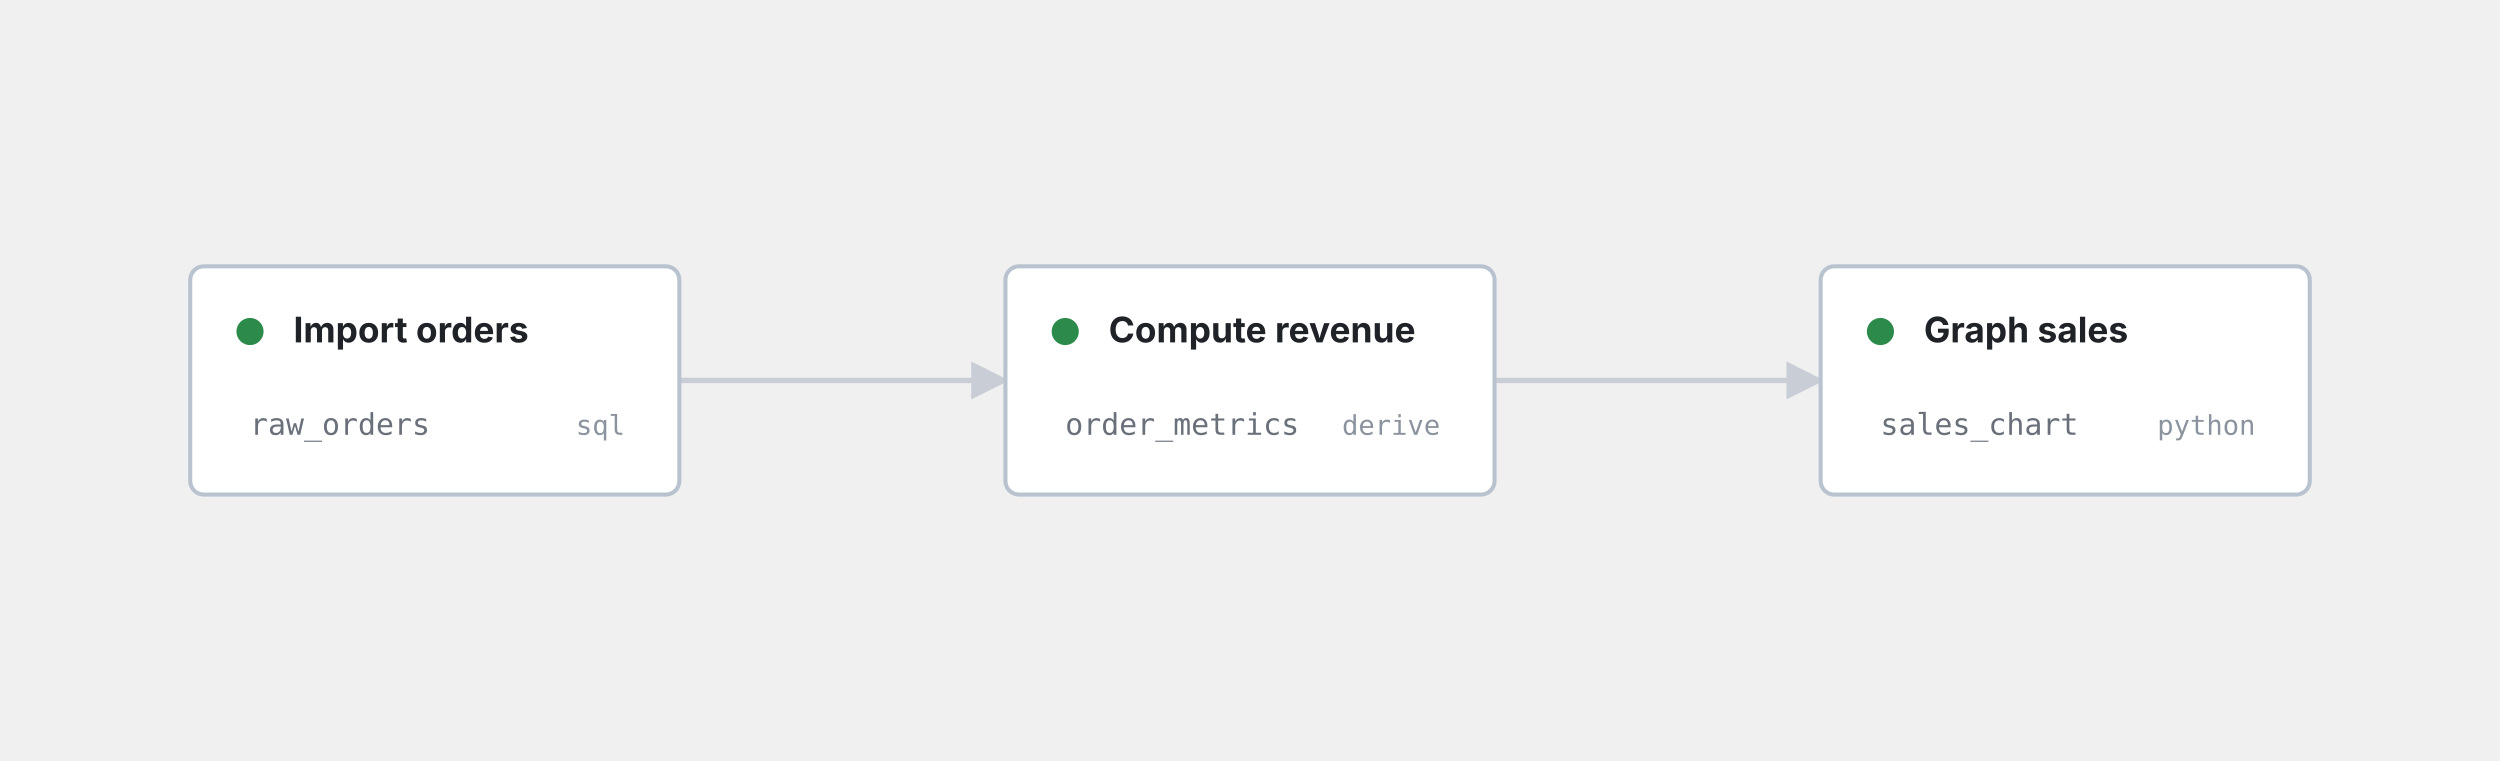
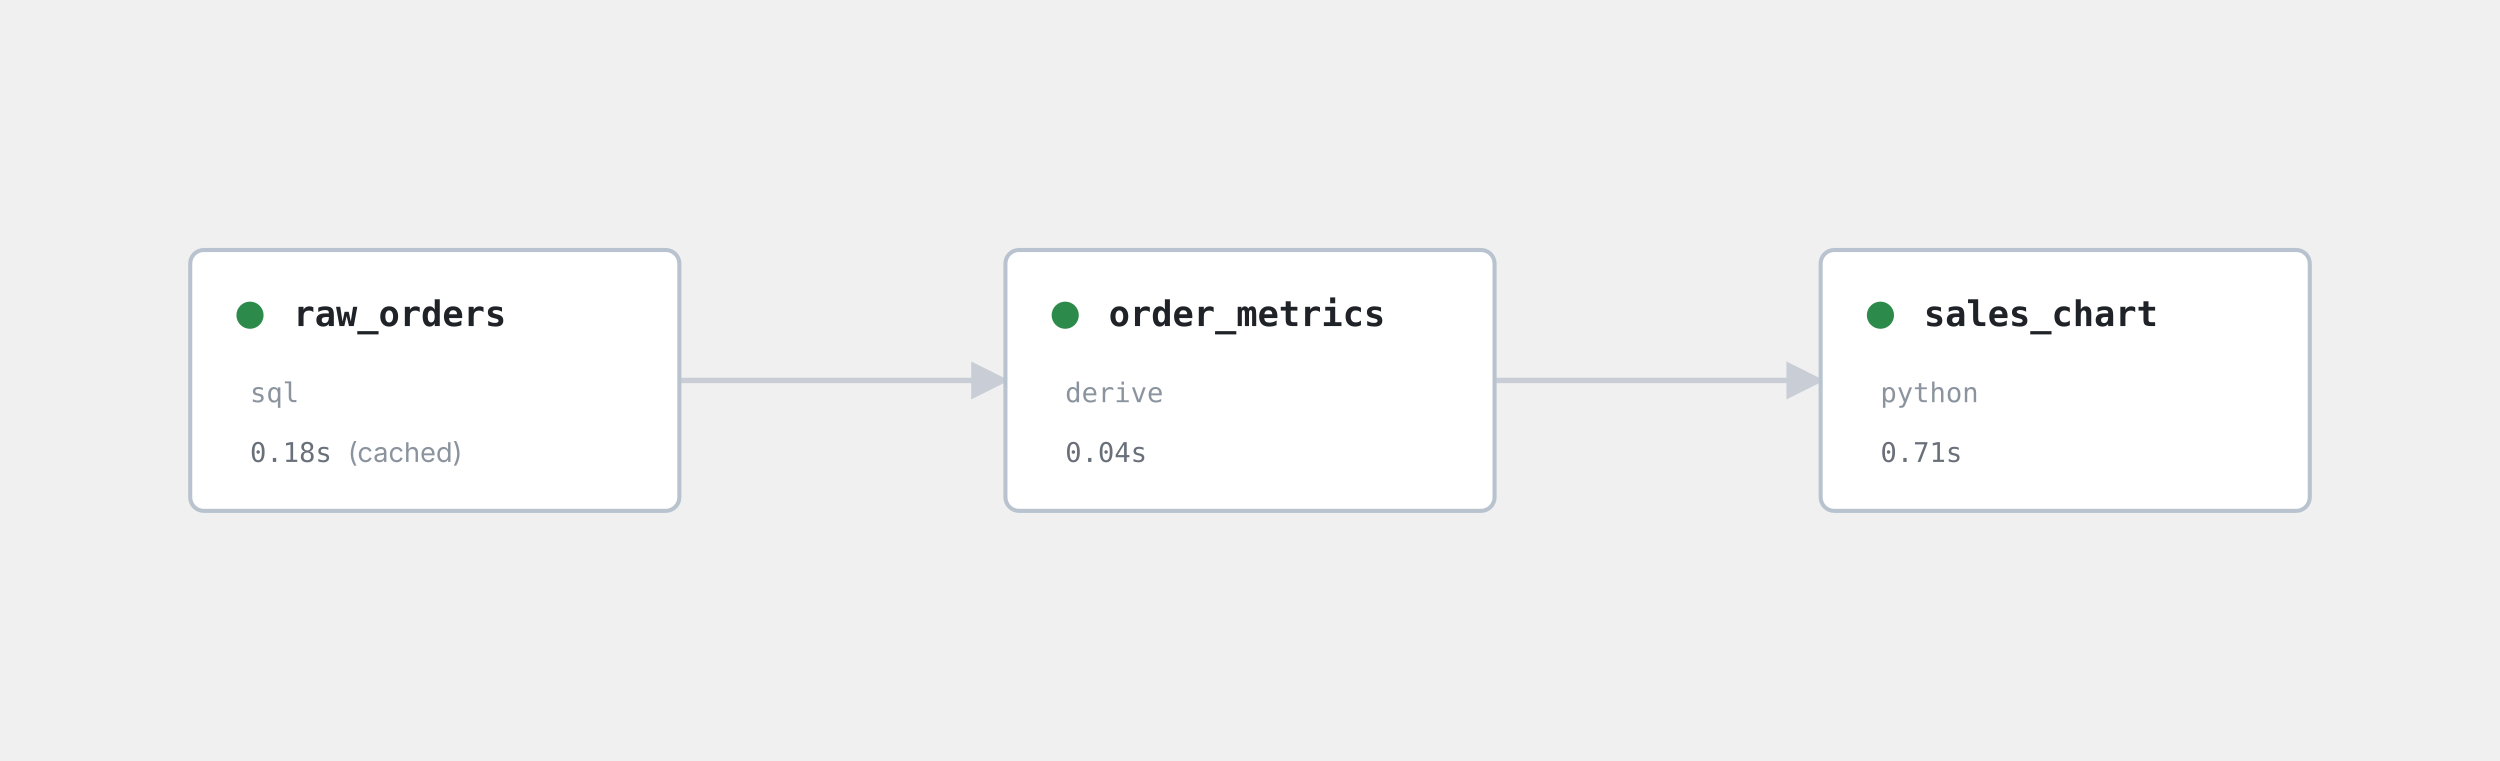
<svg xmlns="http://www.w3.org/2000/svg" width="920" height="280" viewBox="0 0 920 280" role="img" aria-labelledby="title desc">
  <defs>
    <marker id="arrow" viewBox="0 0 10 10" refX="9" refY="5" markerWidth="7" markerHeight="7" orient="auto-start-reverse">
      <path d="M 0 0 L 10 5 L 0 10 z" fill="#c9ced6" />
    </marker>
  </defs>
  <path d="M 250 140 C 300 140, 320 140, 370 140" fill="none" stroke="#c9ced6" stroke-width="2" marker-end="url(#arrow)" />
  <path d="M 550 140 C 600 140, 620 140, 670 140" fill="none" stroke="#c9ced6" stroke-width="2" marker-end="url(#arrow)" />
  <g font-family="Inter, ui-sans-serif, system-ui, sans-serif">
-     <g transform="translate(70, 98)">
-       <rect width="180" height="84" rx="5" fill="#ffffff" stroke="#b8c3cf" stroke-width="1.5" />
+     <g transform="translate(70, 92)">
+       <rect width="180" height="96" rx="5" fill="#ffffff" stroke="#b8c3cf" stroke-width="1.5" />
      <circle cx="22" cy="24" r="5" fill="#2c8a4a" />
-       <text x="38" y="28" font-size="13" font-weight="700" fill="#1f2328">Import orders</text>
-       <text x="22" y="62" font-family="ui-monospace, SFMono-Regular, Menlo, monospace" font-size="11" fill="#69707a">raw_orders</text>
-       <text x="160" y="62" text-anchor="end" font-family="ui-monospace, SFMono-Regular, Menlo, monospace" font-size="10" fill="#8b949e">sql</text>
+       <text x="38" y="28" font-family="ui-monospace, SFMono-Regular, Menlo, monospace" font-size="13" font-weight="700" fill="#1f2328">raw_orders</text>
+       <text x="22" y="56" font-family="ui-monospace, SFMono-Regular, Menlo, monospace" font-size="10" fill="#8b949e">sql</text>
+       <text x="22" y="78" font-family="ui-monospace, SFMono-Regular, Menlo, monospace" font-size="10" fill="#69707a">0.18s</text>
+       <text x="58" y="78" font-size="10" fill="#8b949e">(cached)</text>
    </g>
-     <g transform="translate(370, 98)">
-       <rect width="180" height="84" rx="5" fill="#ffffff" stroke="#b8c3cf" stroke-width="1.5" />
+     <g transform="translate(370, 92)">
+       <rect width="180" height="96" rx="5" fill="#ffffff" stroke="#b8c3cf" stroke-width="1.5" />
      <circle cx="22" cy="24" r="5" fill="#2c8a4a" />
-       <text x="38" y="28" font-size="13" font-weight="700" fill="#1f2328">Compute revenue</text>
-       <text x="22" y="62" font-family="ui-monospace, SFMono-Regular, Menlo, monospace" font-size="11" fill="#69707a">order_metrics</text>
-       <text x="160" y="62" text-anchor="end" font-family="ui-monospace, SFMono-Regular, Menlo, monospace" font-size="10" fill="#8b949e">derive</text>
+       <text x="38" y="28" font-family="ui-monospace, SFMono-Regular, Menlo, monospace" font-size="13" font-weight="700" fill="#1f2328">order_metrics</text>
+       <text x="22" y="56" font-family="ui-monospace, SFMono-Regular, Menlo, monospace" font-size="10" fill="#8b949e">derive</text>
+       <text x="22" y="78" font-family="ui-monospace, SFMono-Regular, Menlo, monospace" font-size="10" fill="#69707a">0.04s</text>
    </g>
-     <g transform="translate(670, 98)">
-       <rect width="180" height="84" rx="5" fill="#ffffff" stroke="#b8c3cf" stroke-width="1.5" />
+     <g transform="translate(670, 92)">
+       <rect width="180" height="96" rx="5" fill="#ffffff" stroke="#b8c3cf" stroke-width="1.5" />
      <circle cx="22" cy="24" r="5" fill="#2c8a4a" />
-       <text x="38" y="28" font-size="13" font-weight="700" fill="#1f2328">Graph sales</text>
-       <text x="22" y="62" font-family="ui-monospace, SFMono-Regular, Menlo, monospace" font-size="11" fill="#69707a">sales_chart</text>
-       <text x="160" y="62" text-anchor="end" font-family="ui-monospace, SFMono-Regular, Menlo, monospace" font-size="10" fill="#8b949e">python</text>
+       <text x="38" y="28" font-family="ui-monospace, SFMono-Regular, Menlo, monospace" font-size="13" font-weight="700" fill="#1f2328">sales_chart</text>
+       <text x="22" y="56" font-family="ui-monospace, SFMono-Regular, Menlo, monospace" font-size="10" fill="#8b949e">python</text>
+       <text x="22" y="78" font-family="ui-monospace, SFMono-Regular, Menlo, monospace" font-size="10" fill="#69707a">0.71s</text>
    </g>
  </g>
</svg>
